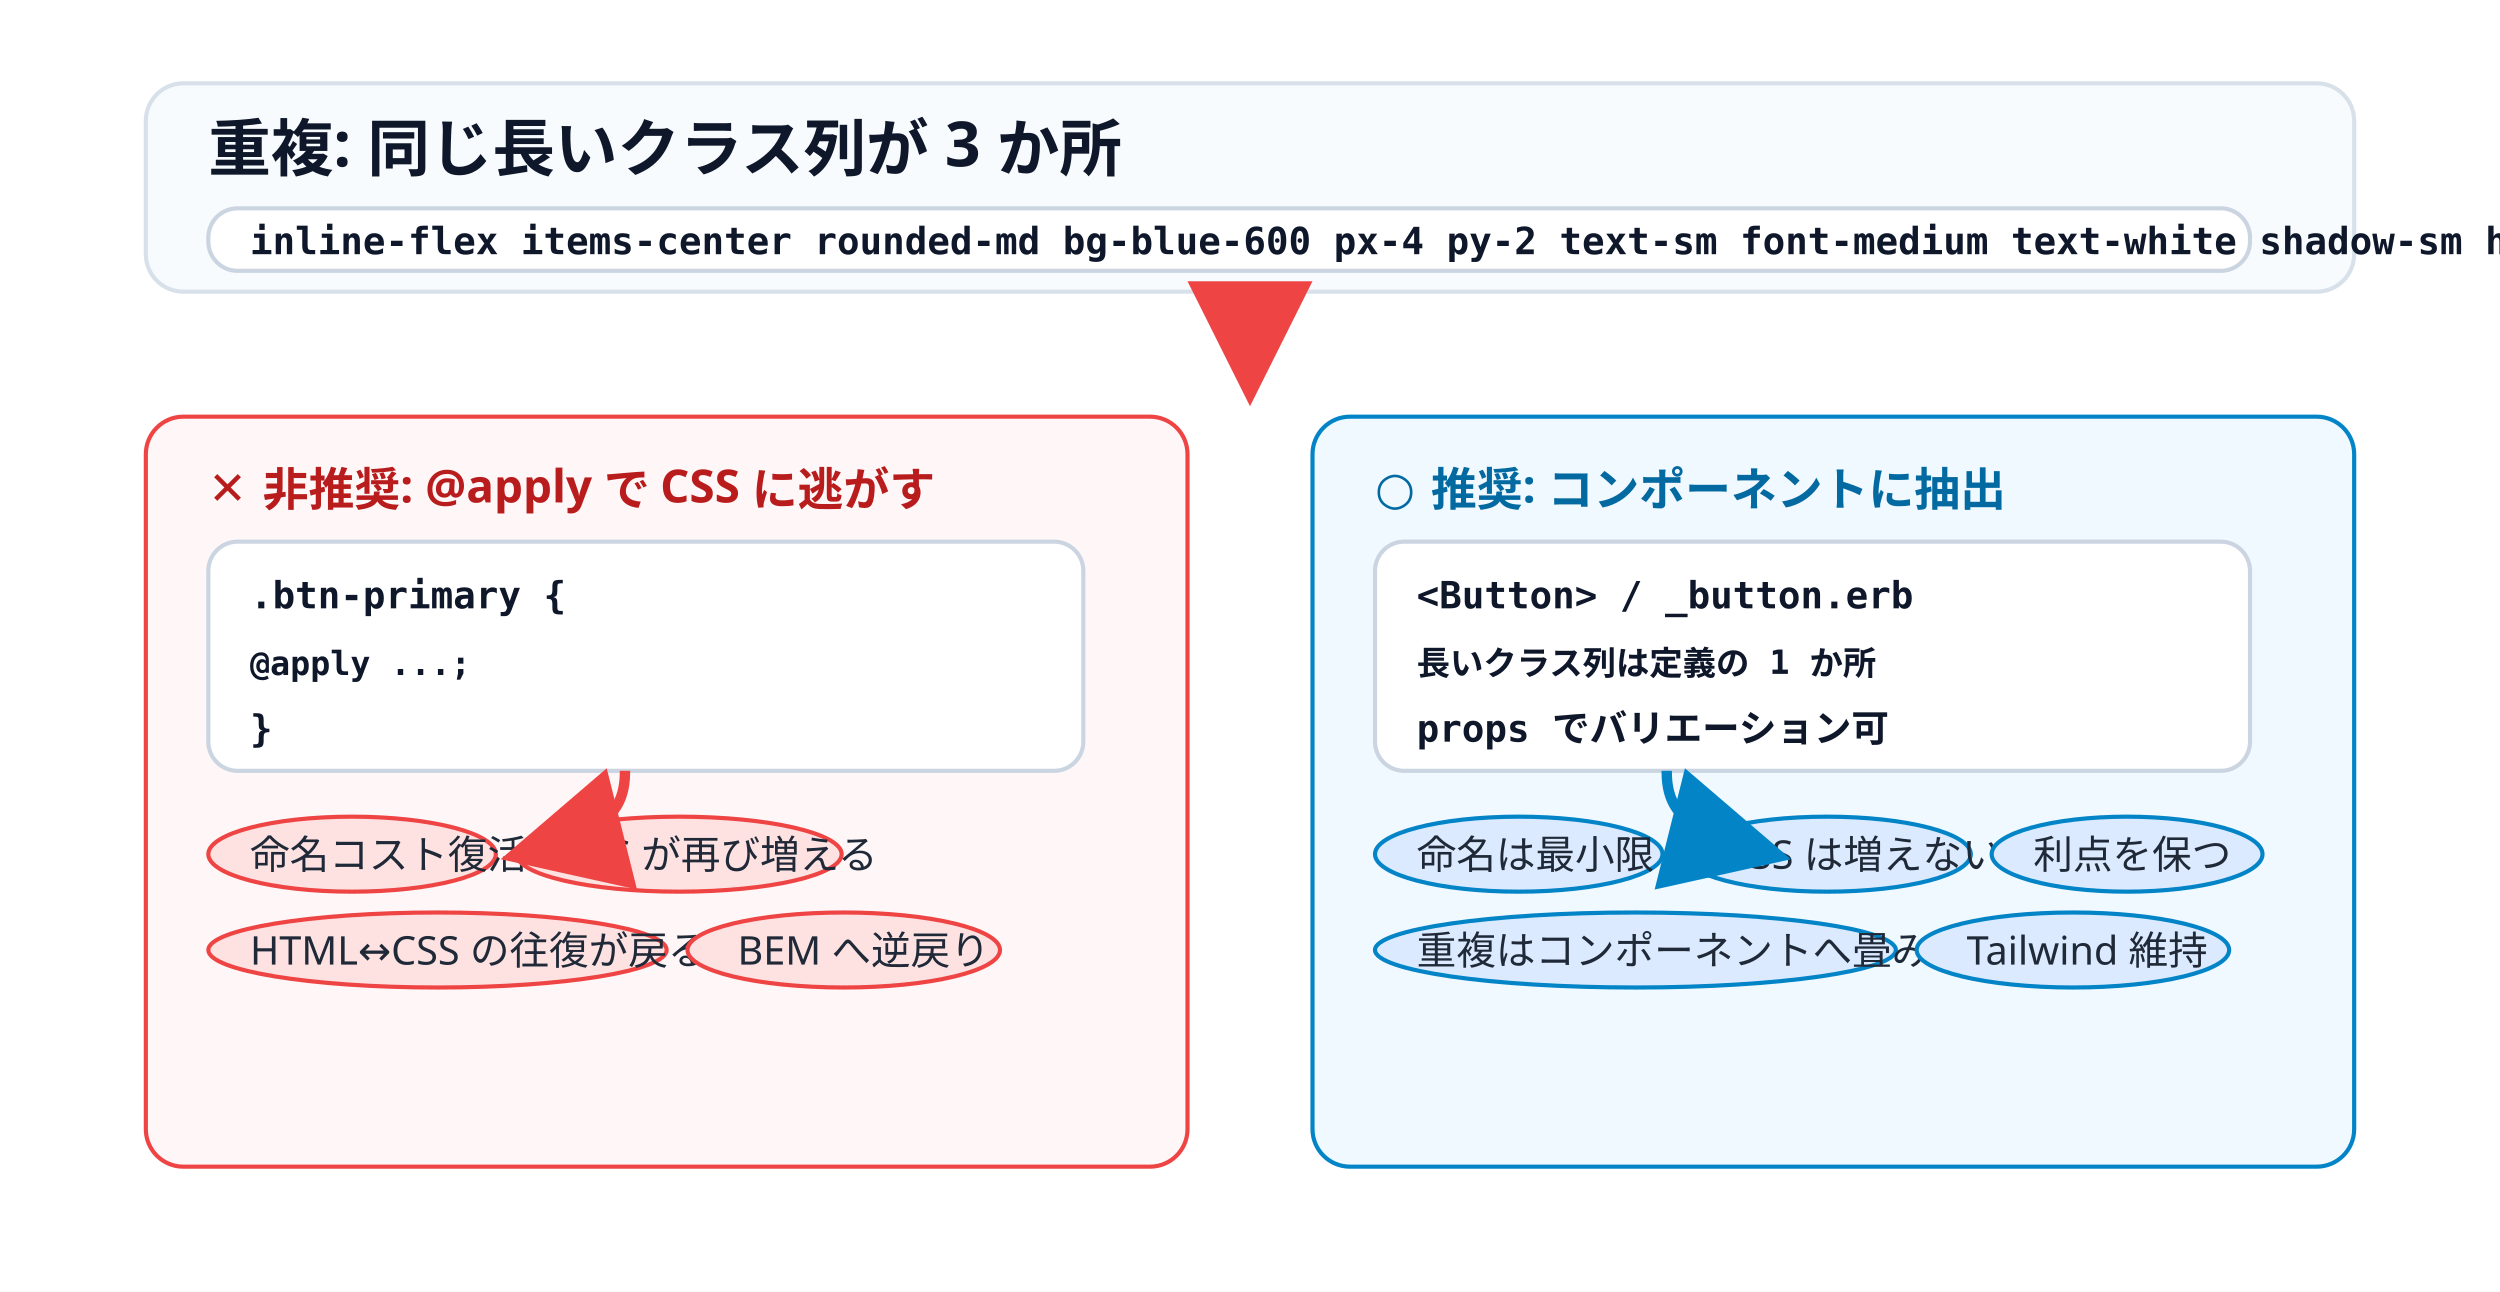
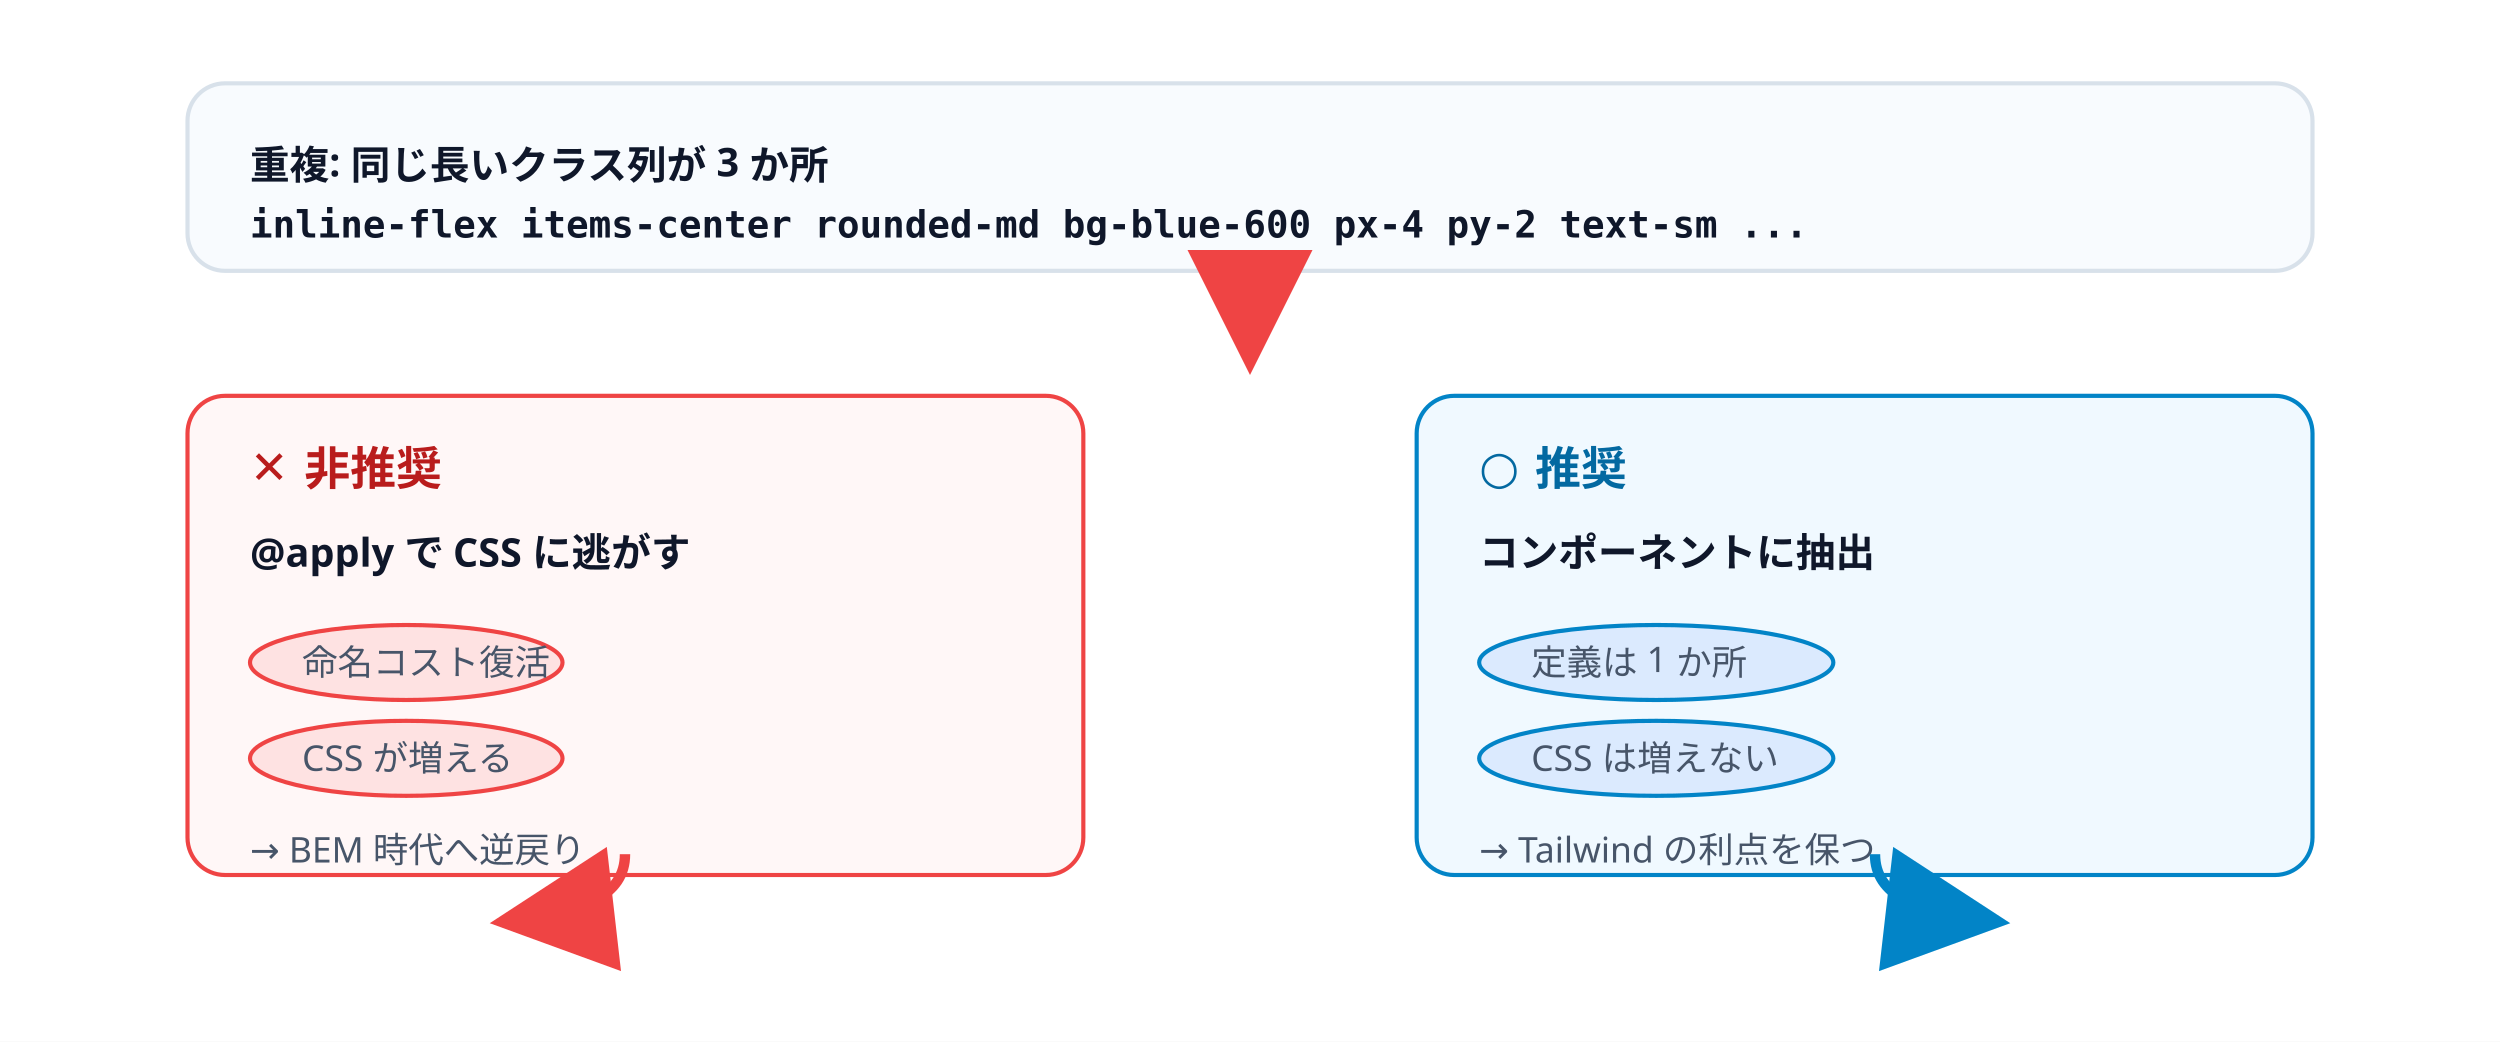
- <svg xmlns="http://www.w3.org/2000/svg" width="1200" height="620" viewBox="0 0 1200 620" role="img" aria-labelledby="title desc">
+ <svg xmlns="http://www.w3.org/2000/svg" width="1200" height="500" viewBox="0 0 1200 500" role="img" aria-labelledby="title desc">
  <defs>
    <style>
      .bg { fill: #ffffff; }
-       .panel { fill: #f8fbfe; stroke: #d8e1ea; stroke-width: 2; rx: 18; ry: 18; }
-       .left { fill: #fff7f7; stroke: #ef4444; stroke-width: 2; rx: 18; ry: 18; }
-       .right { fill: #f0f9ff; stroke: #0284c7; stroke-width: 2; rx: 18; ry: 18; }
-       .head { font: 700 24px sans-serif; fill: #0f172a; }
-       .title { font: 700 30px sans-serif; fill: #0f172a; }
-       .label { font: 700 22px sans-serif; fill: #0369a1; }
-       .warn { font: 700 22px sans-serif; fill: #b91c1c; }
-       .good { font: 700 22px sans-serif; fill: #0369a1; }
-       .text { font: 500 19px sans-serif; fill: #1f2937; }
-       .small { font: 500 18px sans-serif; fill: #475569; }
+       .top { fill: #f8fbfe; stroke: #d8e1ea; stroke-width: 2; }
+       .left { fill: #fff7f7; stroke: #ef4444; stroke-width: 2; }
+       .right { fill: #f0f9ff; stroke: #0284c7; stroke-width: 2; }
+       .labelBad { font: 700 22px sans-serif; fill: #b91c1c; }
+       .labelGood { font: 700 22px sans-serif; fill: #0369a1; }
+       .text { font: 600 19px sans-serif; fill: #0f172a; }
+       .note { font: 500 17px sans-serif; fill: #475569; }
      .code { font: 600 18px monospace; fill: #0f172a; }
-       .code2 { font: 600 16px monospace; fill: #0f172a; }
-       .line { stroke: #0284c7; stroke-width: 5; fill: none; marker-end: url(#arrow); }
-       .line2 { stroke: #ef4444; stroke-width: 5; fill: none; marker-end: url(#arrowRed); }
-       .box { fill: #ffffff; stroke: #cbd5e1; stroke-width: 2; rx: 14; ry: 14; }
-       .badgeBad { fill: #fee2e2; stroke: #ef4444; stroke-width: 2; rx: 999; ry: 999; }
-       .badgeGood { fill: #dbeafe; stroke: #0284c7; stroke-width: 2; rx: 999; ry: 999; }
+       .badgeBad { fill: #fee2e2; stroke: #ef4444; stroke-width: 2; }
+       .badgeGood { fill: #dbeafe; stroke: #0284c7; stroke-width: 2; }
+       .arrowBad { stroke: #ef4444; stroke-width: 5; fill: none; marker-end: url(#arrowRed); }
+       .arrowGood { stroke: #0284c7; stroke-width: 5; fill: none; marker-end: url(#arrowBlue); }
    </style>
-     <marker id="arrow" markerWidth="12" markerHeight="12" refX="10" refY="6" orient="auto">
-       <path d="M0,0 L12,6 L0,12 z" fill="#0284c7" />
-     </marker>
    <marker id="arrowRed" markerWidth="12" markerHeight="12" refX="10" refY="6" orient="auto">
      <path d="M0,0 L12,6 L0,12 z" fill="#ef4444" />
    </marker>
+     <marker id="arrowBlue" markerWidth="12" markerHeight="12" refX="10" refY="6" orient="auto">
+       <path d="M0,0 L12,6 L0,12 z" fill="#0284c7" />
+     </marker>
  </defs>
-   <rect class="bg" width="1200" height="620" />
-   <rect class="panel" x="70" y="40" width="1060" height="100" />
-   <text class="title" x="100" y="82">重複: 同じ長いクラス列が 3 か所</text>
-   <rect class="box" x="100" y="100" width="980" height="30" />
-   <text class="code" x="120" y="122">inline-flex items-center rounded-md bg-blue-600 px-4 py-2 text-sm font-medium text-white shadow-sm hover:bg-blue-700</text>
-   <path class="line2" d="M600 150 L600 185" />
-   <rect class="left" x="70" y="200" width="500" height="360" />
-   <text class="warn" x="100" y="242">✕ 非推奨: @apply で CSS に逃がす</text>
-   <rect class="box" x="100" y="260" width="420" height="110" />
-   <text class="code" x="120" y="292">.btn-primary {</text>
-   <text class="code2" x="120" y="324">  @apply ...;</text>
-   <text class="code" x="120" y="356">}</text>
-   <rect class="badgeBad" x="100" y="392" width="138" height="36" />
-   <text class="text" x="120" y="417">命名コスト復活</text>
-   <rect class="badgeBad" x="248" y="392" width="156" height="36" />
-   <text class="text" x="270" y="417">CSS が再び増える</text>
-   <rect class="badgeBad" x="100" y="438" width="220" height="36" />
-   <text class="text" x="120" y="463">HTML↔CSS の往復が戻る</text>
-   <rect class="badgeBad" x="330" y="438" width="150" height="36" />
-   <text class="text" x="354" y="463">BEM へ逆戻り</text>
-   <rect class="right" x="630" y="200" width="500" height="360" />
-   <text class="good" x="660" y="242">○ 推奨: コンポーネントに抽出</text>
-   <rect class="box" x="660" y="260" width="420" height="110" />
-   <text class="code" x="680" y="292">&lt;Button&gt; / _button.erb</text>
-   <text class="code2" x="680" y="324">長いクラス列は定義の 1 か所</text>
-   <text class="code" x="680" y="356">props でバリエーション可</text>
-   <rect class="badgeGood" x="660" y="392" width="138" height="36" />
-   <text class="text" x="680" y="417">命名は最小限</text>
-   <rect class="badgeGood" x="808" y="392" width="138" height="36" />
-   <text class="text" x="828" y="417">CSS は増えない</text>
-   <rect class="badgeGood" x="956" y="392" width="130" height="36" />
-   <text class="text" x="976" y="417">利点を保つ</text>
-   <rect class="badgeGood" x="660" y="438" width="250" height="36" />
-   <text class="text" x="680" y="463">重複はコンポーネントへ畳み込む</text>
-   <rect class="badgeGood" x="920" y="438" width="150" height="36" />
-   <text class="text" x="944" y="463">Tailwind 維持</text>
-   <path class="line2" d="M300 370 C300 390, 290 400, 250 410" />
-   <path class="line" d="M800 370 C800 390, 810 400, 850 410" />
+   <rect class="bg" width="1200" height="500" />
+   <rect class="top" x="90" y="40" width="1020" height="90" rx="18" ry="18" />
+   <text class="text" x="120" y="86">重複: 同じ長いクラス列が 3 か所</text>
+   <text class="code" x="120" y="114">inline-flex items-center rounded-md bg-blue-600 px-4 py-2 text-sm ...</text>
+   <path class="arrowBad" d="M600 130 L600 170" />
+   <rect class="left" x="90" y="190" width="430" height="230" rx="18" ry="18" />
+   <text class="labelBad" x="120" y="232">✕ 非推奨</text>
+   <text class="text" x="120" y="272">@apply で CSS に逃がす</text>
+   <rect class="badgeBad" x="120" y="300" width="150" height="36" rx="999" ry="999" />
+   <text class="note" x="145" y="324">命名コスト復活</text>
+   <rect class="badgeBad" x="120" y="346" width="150" height="36" rx="999" ry="999" />
+   <text class="note" x="145" y="370">CSS が増える</text>
+   <text class="note" x="120" y="414">→ BEM 時代へ逆戻り</text>
+   <rect class="right" x="680" y="190" width="430" height="230" rx="18" ry="18" />
+   <text class="labelGood" x="710" y="232">○ 推奨</text>
+   <text class="text" x="710" y="272">コンポーネントに抽出</text>
+   <rect class="badgeGood" x="710" y="300" width="170" height="36" rx="999" ry="999" />
+   <text class="note" x="735" y="324">定義は 1 か所</text>
+   <rect class="badgeGood" x="710" y="346" width="170" height="36" rx="999" ry="999" />
+   <text class="note" x="735" y="370">CSS は増えない</text>
+   <text class="note" x="710" y="414">→ Tailwind の利点を保つ</text>
+   <path class="arrowBad" d="M300 410 C300 430, 280 438, 245 442" />
+   <path class="arrowGood" d="M900 410 C900 430, 920 438, 955 442" />
</svg>
